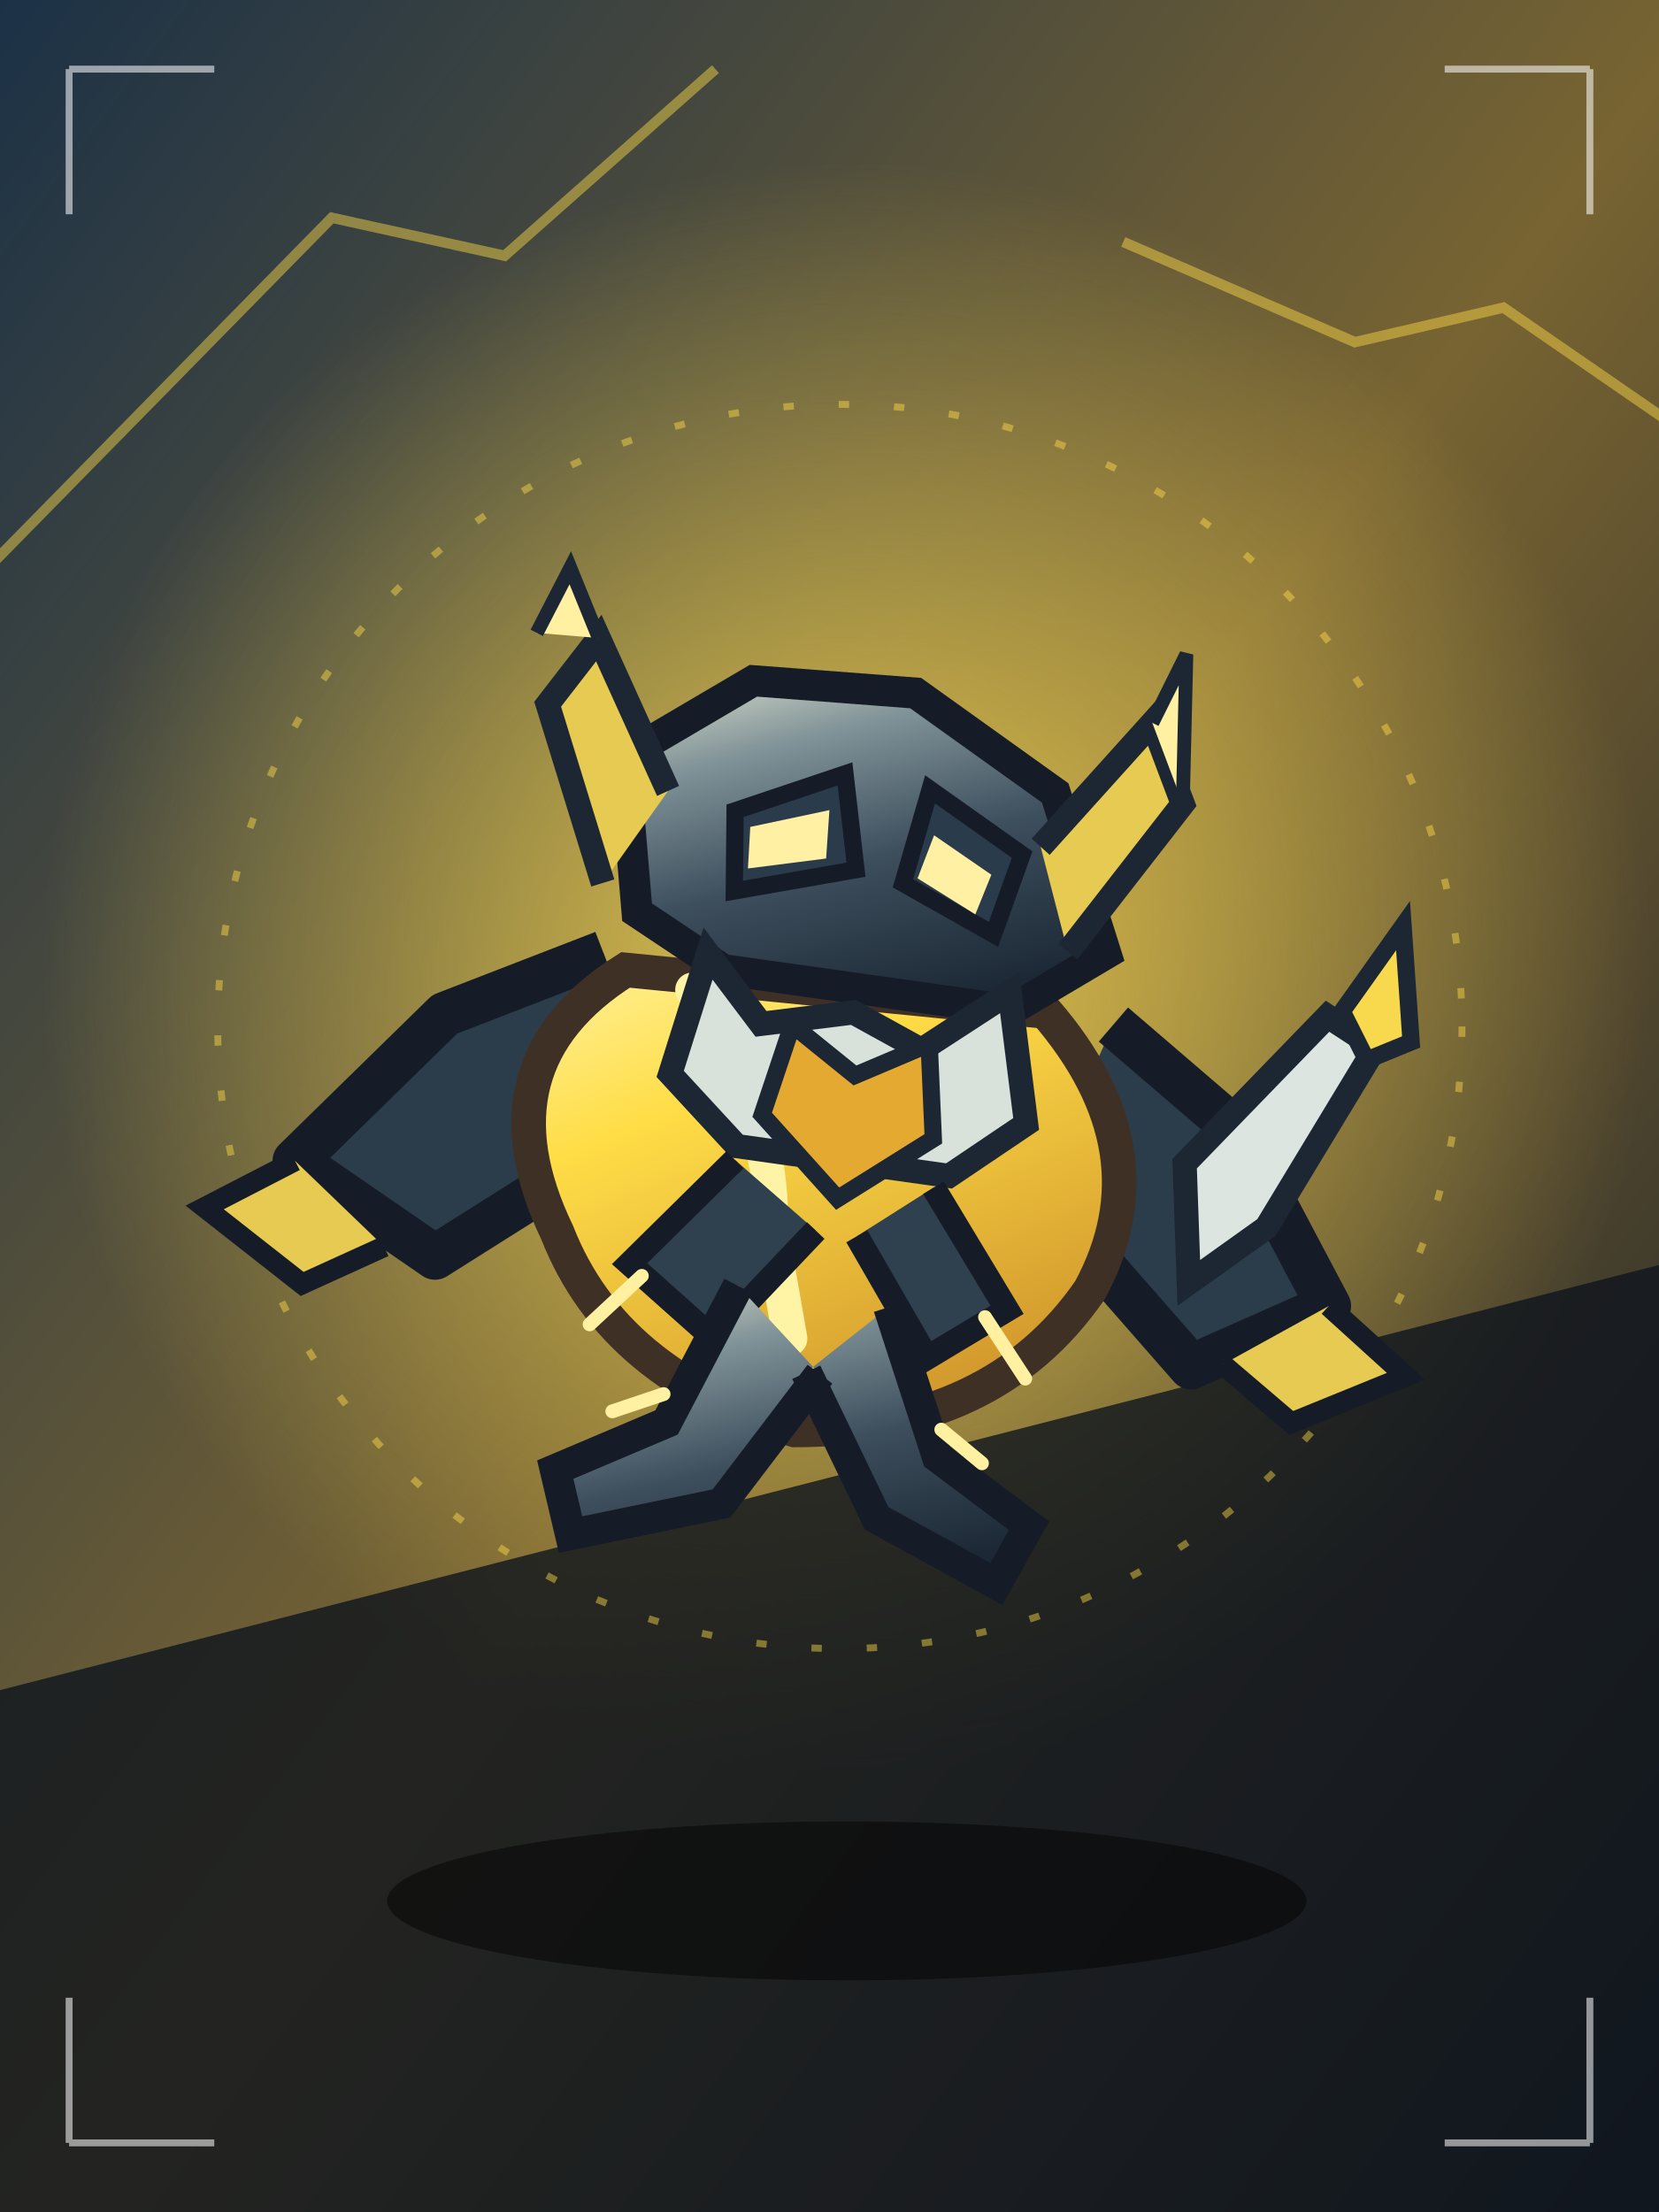
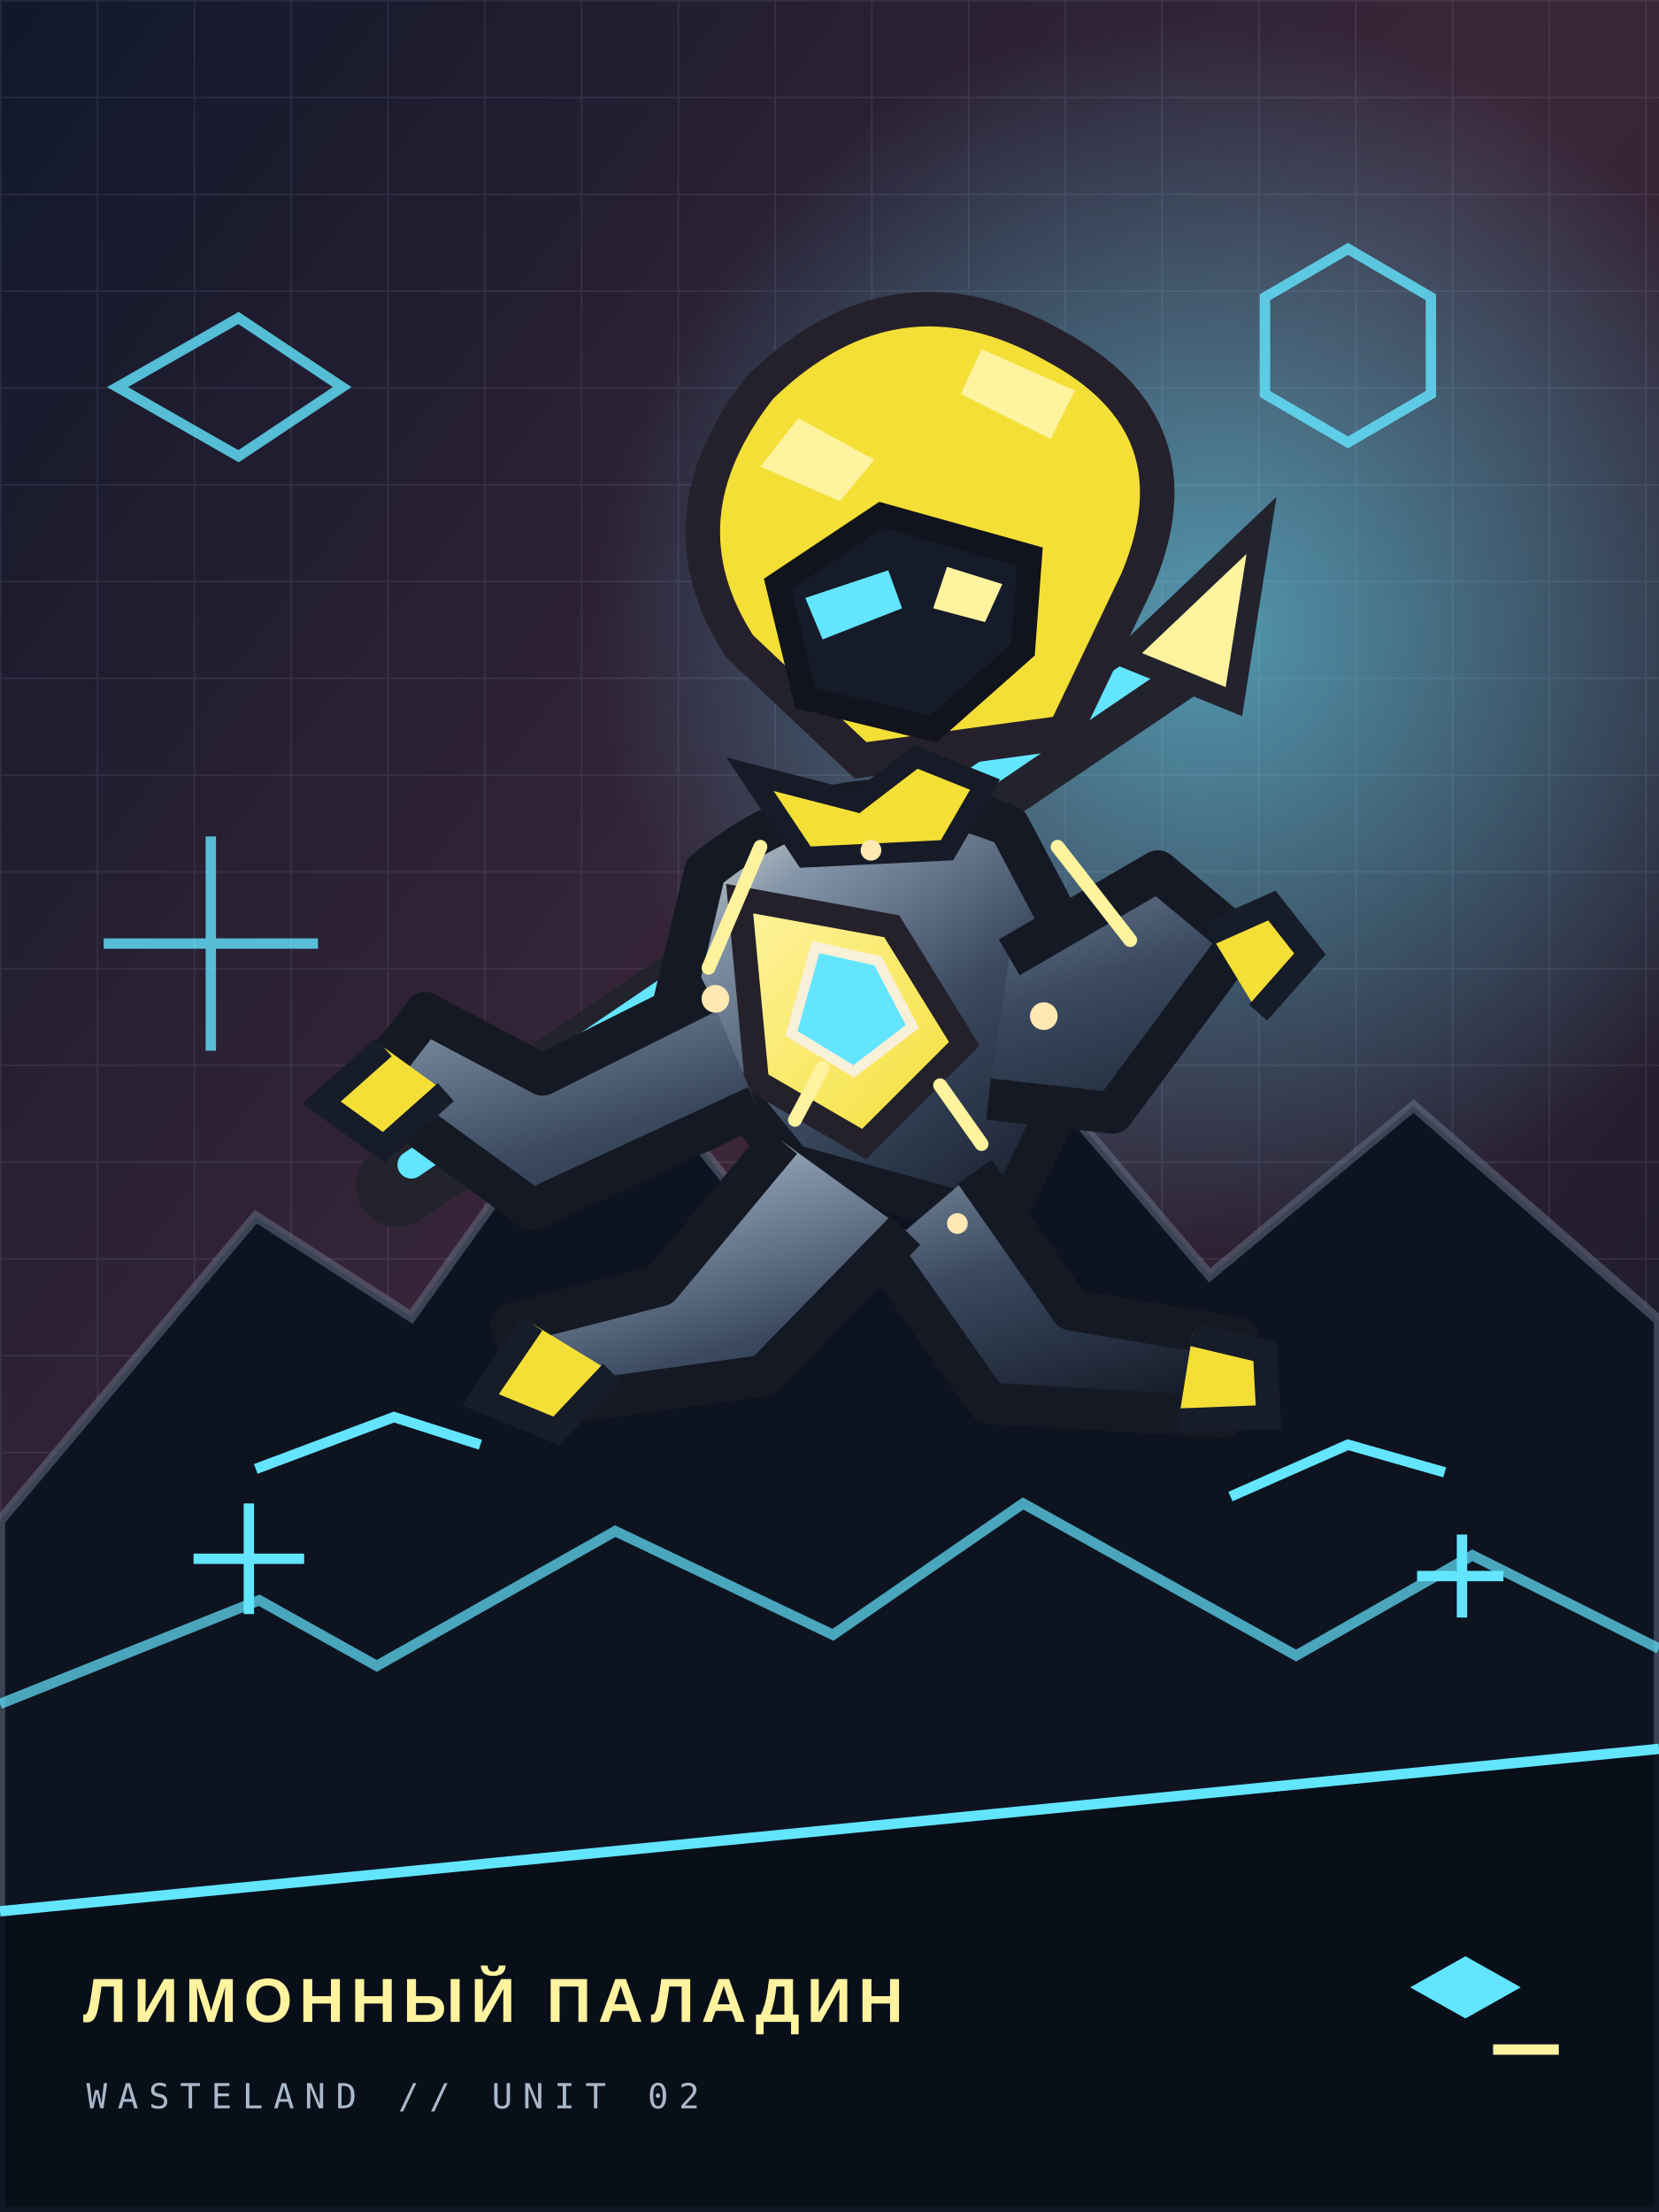
<svg xmlns="http://www.w3.org/2000/svg" width="480" height="640" viewBox="0 0 480 640">
  <defs>
-     <linearGradient id="bg" x2="1" y2="1">
-       <stop stop-color="#162c43" />
-       <stop offset=".52" stop-color="#75602d" />
-       <stop offset="1" stop-color="#101622" />
+     <linearGradient id="bg" x1="0" y1="0" x2="1" y2="1">
+       <stop stop-color="#11182b" />
+       <stop offset=".48" stop-color="#3b2639" />
+       <stop offset="1" stop-color="#111725" />
    </linearGradient>
-     <linearGradient id="fruit" x1="0" y1="0" x2=".8" y2="1">
-       <stop stop-color="#fff2a0" />
-       <stop offset=".32" stop-color="#ffdc42" />
-       <stop offset="1" stop-color="#c98b23" />
+     <linearGradient id="metal" x1="0" y1="0" x2=".8" y2="1">
+       <stop stop-color="#f2f0df" />
+       <stop offset=".25" stop-color="#8495a9" />
+       <stop offset=".6" stop-color="#3b4a60" />
+       <stop offset="1" stop-color="#171e2b" />
    </linearGradient>
-     <linearGradient id="steel" x2=".7" y2="1">
-       <stop stop-color="#f0f0d9" />
-       <stop offset=".3" stop-color="#7d9095" />
-       <stop offset=".62" stop-color="#384a59" />
-       <stop offset="1" stop-color="#172331" />
+     <linearGradient id="accent" x1="0" y1="0" x2="1" y2="1">
+       <stop stop-color="#fff3a0" />
+       <stop offset="1" stop-color="#f4df36" />
    </linearGradient>
-     <radialGradient id="glow">
-       <stop stop-color="#ffdf53" stop-opacity=".8" />
-       <stop offset="1" stop-color="#ffdf53" stop-opacity="0" />
+     <radialGradient id="flare">
+       <stop stop-color="#63e5ff" stop-opacity=".6" />
+       <stop offset="1" stop-color="#63e5ff" stop-opacity="0" />
    </radialGradient>
+     <pattern id="grid" width="28" height="28" patternUnits="userSpaceOnUse">
+       <path d="M28 0H0V28" fill="none" stroke="#dce8ff" stroke-opacity=".08" />
+     </pattern>
  </defs>
  <rect width="480" height="640" fill="url(#bg)" />
-   <circle cx="245" cy="280" r="235" fill="url(#glow)" />
-   <path d="M0 489L480 366V640H0Z" fill="#090f18" opacity=".8" />
-   <g fill="none" stroke="#ffdc42" opacity=".45">
-     <path d="M-12 173L96 63l50 11 61-54M325 70l67 29 43-10 58 40" stroke-width="3" />
-     <circle cx="243" cy="297" r="180" stroke-dasharray="3 13" stroke-width="2" />
+   <rect width="480" height="640" fill="url(#grid)" />
+   <circle cx="350" cy="183" r="180" fill="url(#flare)" />
+   <path d="M0 440L74 352 119 381 177 300 221 355 280 287 350 369 409 320 480 382V640H0Z" fill="#0d1420" stroke="#718094" stroke-opacity=".45" stroke-width="3" />
+   <path d="M0 493l75-30 34 19 69-39 63 30 55-38 79 44 51-29 54 27" fill="none" stroke="#63e5ff" stroke-opacity=".7" stroke-width="3" />
+   <g opacity=".8" stroke="#63e5ff" stroke-width="3">
+     <path d="M34 112l35-20 30 20-30 20Z" fill="none" />
+     <path d="M390 72l24 14v28l-24 14-24-14V86Z" fill="none" />
+     <path d="M30 273h62m-31-31v62" />
  </g>
-   <ellipse cx="245" cy="550" rx="133" ry="23" fill="#000" opacity=".6" />
-   <g transform="translate(245 328) rotate(8)">
-     <path d="M-61 8L-113 52L-157 30L-120 -18L-77 -42M57 9L108 53L145 30L111 -17L72 -42" fill="#263746" stroke="#101722" stroke-width="13" stroke-linejoin="round" />
-     <path d="M-157 30l-24 17 31 18 22 -14M145 30l25 17 -31 18 -22 -14" fill="#e5c94d" stroke="#101722" stroke-width="6" />
-     <path d="M-70 -38Q-109 -5 -79 40Q-57 79 -3 87Q54 79 76 35Q92 -8 52 -43Z" fill="url(#fruit)" stroke="#3a2b21" stroke-width="10" />
-     <path d="M-50 -35Q-22 -4 -18 30L-8 61" fill="none" stroke="#fff3a3" stroke-width="10" stroke-linecap="round" />
-     <path d="M-69 -55L-79 -99L-45 -126L2 -129L46 -106L67 -62L42 -42L-42 -42Z" fill="url(#steel)" stroke="#101722" stroke-width="9" />
-     <path d="M-45 -88L-15 -103L-8 -76L-42 -65ZM10 -102L39 -87L34 -63L6 -74Z" fill="#253747" stroke="#101722" stroke-width="5" />
-     <path d="M-40 -84L-18 -92L-17 -78L-39 -72ZM13 -89L31 -80L28 -68L10 -76Z" fill="#fff0a1" />
-     <path d="M-47 -46L-29 -28L-3 -35L18 -27L41 -47L51 -10L31 8L-31 8L-53 -10Z" fill="#d7e1d9" stroke="#18222e" stroke-width="7" />
-     <path d="M-20 -29L0 -17L20 -29L25 -2L0 19L-25 -2Z" fill="#e2a72b" stroke="#18222e" stroke-width="5" />
-     <path d="M-31 12L-57 46L-30 64L-5 29M27 12L53 44L32 61L7 29" fill="#2a3b4a" stroke="#101722" stroke-width="7" />
-     <path d="M-25 48L-40 90L-70 108L-63 126L-21 111L2 70M19 48L39 89L68 105L61 123L24 109L-2 70" fill="url(#steel)" stroke="#101722" stroke-width="9" />
-     <path d="M-80 -62L-103 -111L-91 -132L-65 -91M56 -61L83 -108L71 -130L44 -90" fill="#e5c94d" stroke="#18222e" stroke-width="7" />
-     <path d="M-109 -131L-102 -151L-91 -132M71 -130L78 -151L83 -108" fill="#fff0a0" stroke="#18222e" stroke-width="4" />
-     <path d="M98 -5L133 -53L148 -46L124 10L104 29Z" fill="#dce4df" stroke="#18222e" stroke-width="7" />
-     <path d="M137 -55L151 -82L158 -49L146 -42Z" fill="#f8d84a" stroke="#18222e" stroke-width="5" />
-     <path d="M-53 49l-13 16M47 47l14 16M-42 82l-14 7M39 81l13 8" stroke="#fff0a0" stroke-width="4" stroke-linecap="round" />
+   <path d="M115 343L341 190" stroke="#22232d" stroke-width="24" stroke-linecap="round" />
+   <path d="M119 337L344 184" stroke="#63e5ff" stroke-width="8" stroke-linecap="round" />
+   <path d="M325 190l40-38-8 51Z" fill="#fff3a0" stroke="#22232d" stroke-width="6" />
+   <path d="M204 252Q244 219 292 239L320 292 290 354 229 337 194 294Z" fill="url(#metal)" stroke="#151923" stroke-width="12" stroke-linejoin="round" />
+   <path d="M214 260l44 8 21 34-29 29-31-18Z" fill="url(#accent)" stroke="#24212a" stroke-width="7" />
+   <path d="M236 274l18 4 10 19-17 13-18-11Z" fill="#63e5ff" stroke="#f8f0d9" stroke-width="3" />
+   <path d="M205 287l-48 24-34-18-17 22 48 35 65-30M292 277l43-25 24 20-37 50-36-4" fill="url(#metal)" stroke="#151923" stroke-width="12" stroke-linejoin="round" />
+   <path d="M111 303l-18 16 18 13 18-16M350 270l18-8 11 14-15 17" fill="#f4df36" stroke="#171c29" stroke-width="7" />
+   <path d="M226 330l-35 42-43 11 8 24 65-9 41-42M282 339l28 40 48 8-4 23-68-4-31-44" fill="url(#metal)" stroke="#151923" stroke-width="12" stroke-linejoin="round" />
+   <path d="M154 383l-15 22 22 9 16-17M345 386l21 5 1 19-26 1" fill="#f4df36" stroke="#171c29" stroke-width="7" />
+   <path d="M214 187 Q190 150 220 112 Q259 74 305 100 Q348 123 329 168 L308 212 249 220Z" fill="#f4df36" stroke="#25212c" stroke-width="10" />
+   <path d="M231 121l22 12-10 12-23-10M284 101l27 12-7 14-26-13" fill="#fff3a0" />
+   <path d="M225 169l30-20 43 12-2 27-26 23-37-9Z" fill="#151b28" stroke="#11131d" stroke-width="7" />
+   <path d="M233 173l24-8 4 11-23 9Z" fill="#63e5ff" />
+   <path d="M274 164l16 5-5 11-15-4Z" fill="#fff3a0" />
+   <path d="M217 224l31 8 17-13 20 8-11 19-41 2Z" fill="#f4df36" stroke="#171b27" stroke-width="6" />
+   <path d="M220 245l-15 35m101-35 21 27M238 309l-8 15m42-10 12 17" stroke="#fff3a0" stroke-width="4" stroke-linecap="round" />
+   <g fill="#ffe8b2">
+     <circle cx="207" cy="289" r="4" />
+     <circle cx="302" cy="294" r="4" />
+     <circle cx="252" cy="246" r="3" />
+     <circle cx="277" cy="354" r="3" />
  </g>
-   <rect width="480" height="640" fill="#fff" opacity=".025" />
-   <path d="M20 20h42M20 20v42M460 20h-42M460 20v42M20 620h42M20 620v-42M460 620h-42M460 620v-42" fill="none" stroke="#fff" stroke-opacity=".55" stroke-width="2" />
+   <g stroke="#63e5ff" stroke-width="3" fill="none">
+     <path d="M74 425l40-15 25 8M356 433l34-15 28 8" />
+     <path d="M56 451h32m-16-16v32M410 456h25m-12-12v24" />
+   </g>
+   <path d="M0 553L480 506V640H0Z" fill="#090e18" fill-opacity=".82" />
+   <path d="M0 553L480 506" stroke="#63e5ff" stroke-width="3" />
+   <text x="24" y="585" font-family="Arial,sans-serif" font-size="18" font-weight="900" fill="#fff3a0" letter-spacing="2">ЛИМОННЫЙ ПАЛАДИН</text>
+   <text x="25" y="610" font-family="monospace" font-size="10" fill="#a9b8ca" letter-spacing="3">WASTELAND // UNIT 02</text>
+   <path d="M424 566l16 9-16 9-16-9Z" fill="#63e5ff" />
+   <path d="M432 593h19" stroke="#fff3a0" stroke-width="3" />
</svg>
